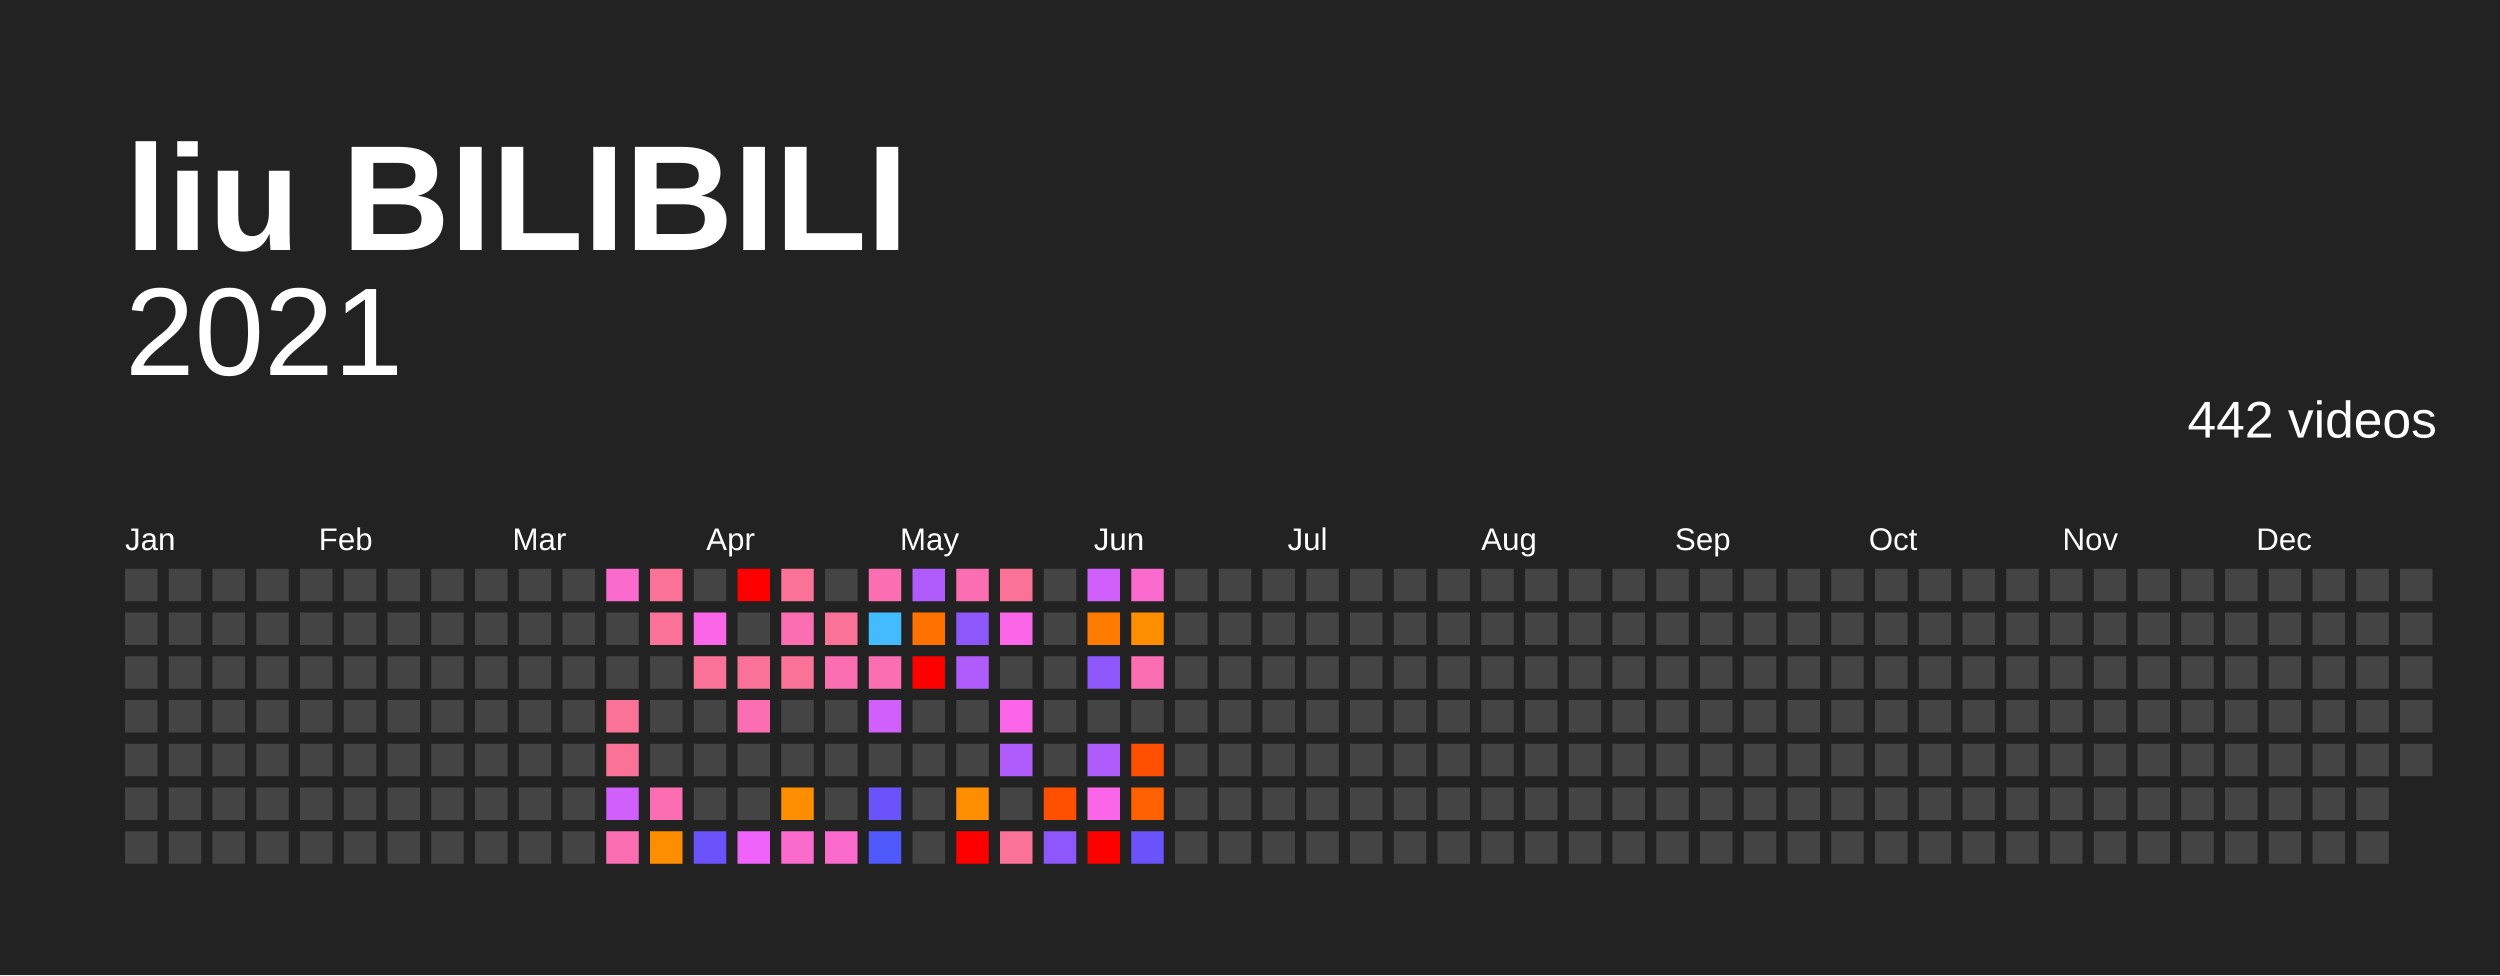
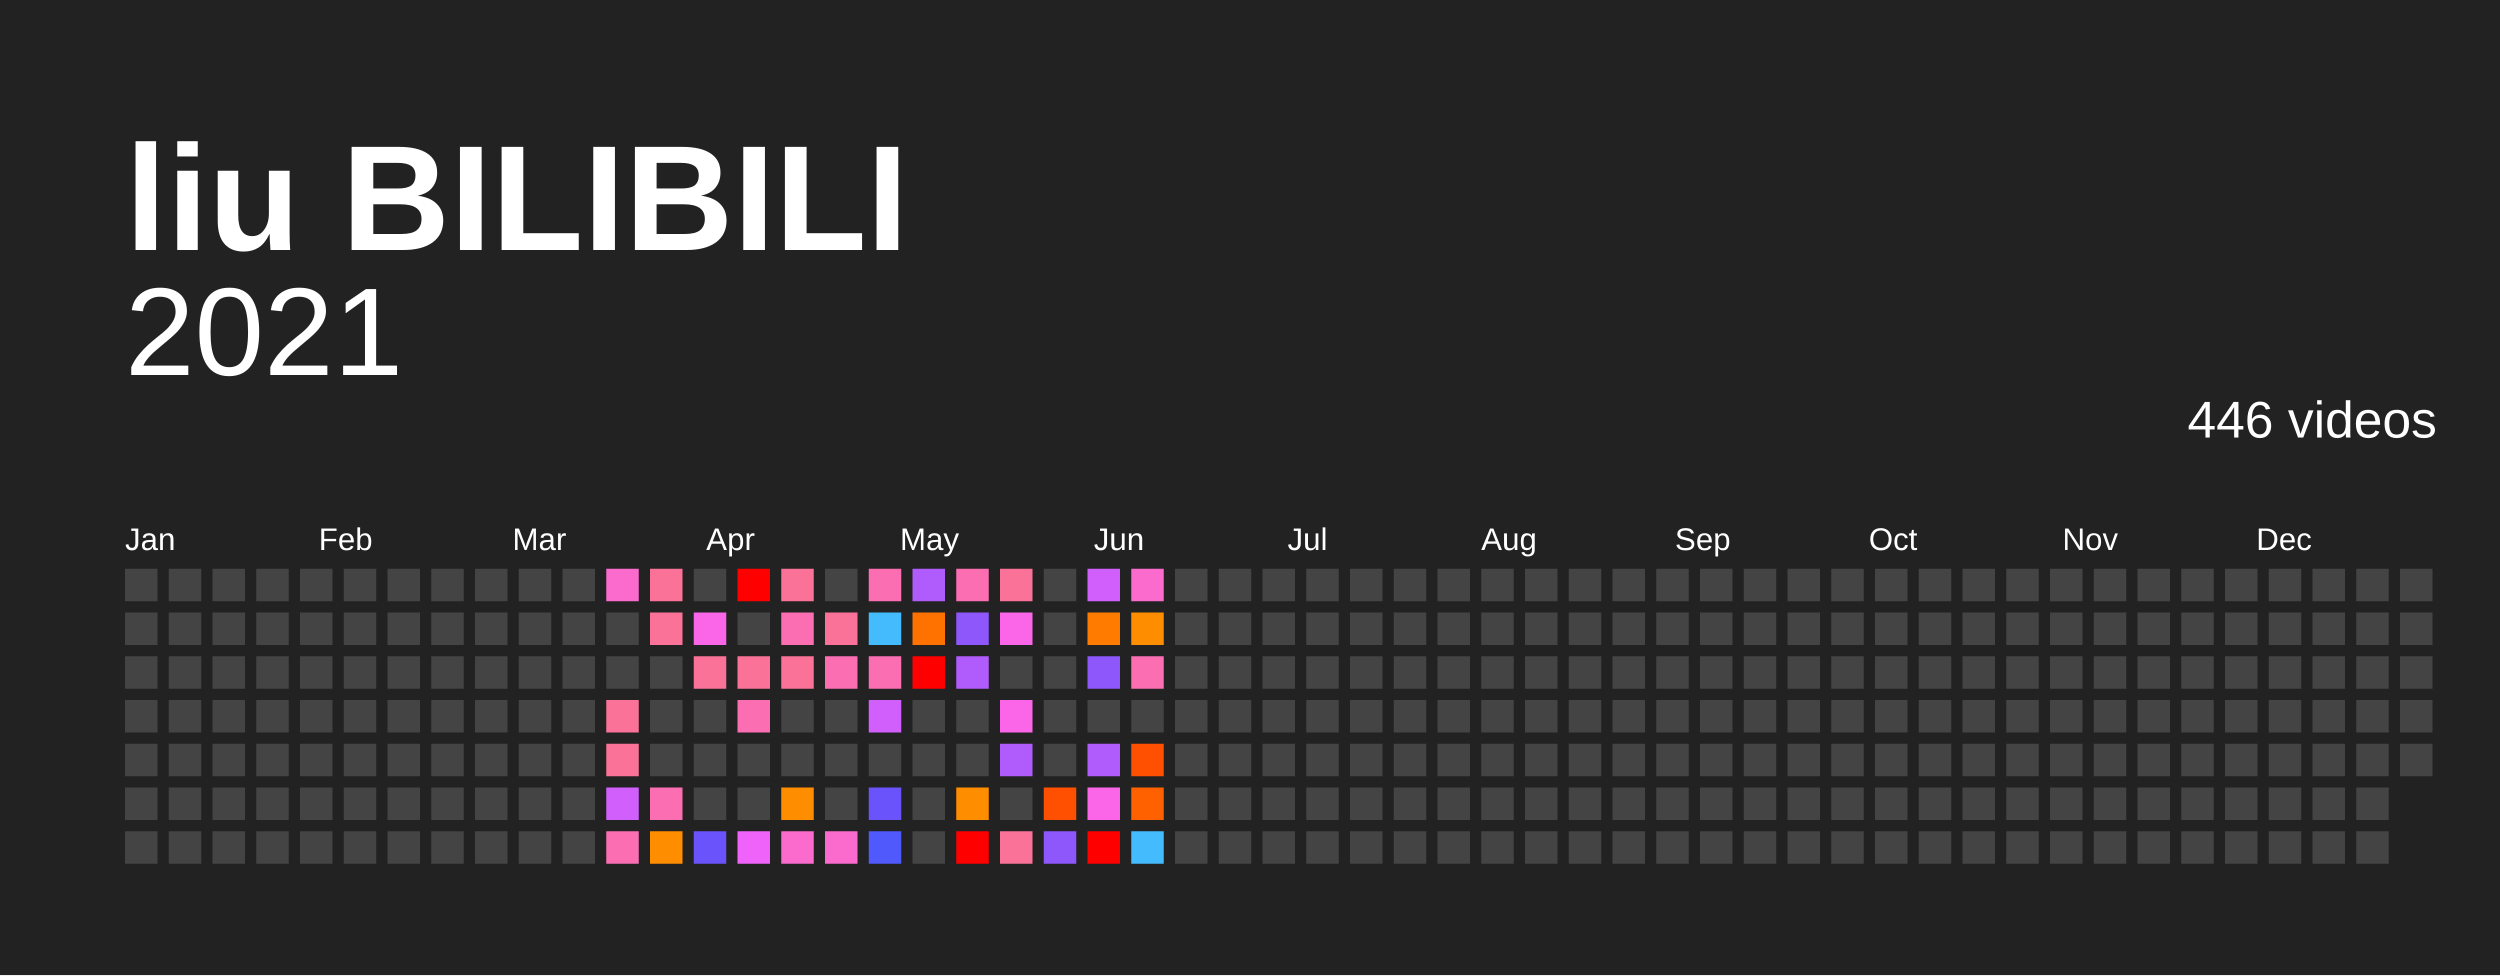
<svg xmlns="http://www.w3.org/2000/svg" baseProfile="full" height="78mm" version="1.1" viewBox="0,0,200,78" width="200mm">
  <defs />
  <rect fill="#222222" height="78" width="200" x="0" y="0" />
  <text fill="#FFFFFF" style="font-size:12px; font-family:Arial; font-weight:bold;" x="10" y="20">liu BILIBILI</text>
  <text alignment-baseline="hanging" fill="#FFFFFF" style="font-size:10.0px; font-family:Arial;" x="10" y="30">2021</text>
-   <text alignment-baseline="hanging" fill="#FFFFFF" style="font-size:4.125px; font-family:Arial;" x="175" y="35">442 videos</text>
+   <text alignment-baseline="hanging" fill="#FFFFFF" style="font-size:4.125px; font-family:Arial;" x="175" y="35">446 videos</text>
  <text fill="#FFFFFF" style="font-size:2.5px; font-family:Arial" x="10.0" y="44">Jan</text>
  <text fill="#FFFFFF" style="font-size:2.5px; font-family:Arial" x="25.5" y="44">Feb</text>
  <text fill="#FFFFFF" style="font-size:2.5px; font-family:Arial" x="41.0" y="44">Mar</text>
  <text fill="#FFFFFF" style="font-size:2.5px; font-family:Arial" x="56.5" y="44">Apr</text>
  <text fill="#FFFFFF" style="font-size:2.5px; font-family:Arial" x="72.0" y="44">May</text>
  <text fill="#FFFFFF" style="font-size:2.5px; font-family:Arial" x="87.5" y="44">Jun</text>
  <text fill="#FFFFFF" style="font-size:2.5px; font-family:Arial" x="103.0" y="44">Jul</text>
  <text fill="#FFFFFF" style="font-size:2.5px; font-family:Arial" x="118.5" y="44">Aug</text>
  <text fill="#FFFFFF" style="font-size:2.5px; font-family:Arial" x="134.0" y="44">Sep</text>
  <text fill="#FFFFFF" style="font-size:2.5px; font-family:Arial" x="149.5" y="44">Oct</text>
  <text fill="#FFFFFF" style="font-size:2.5px; font-family:Arial" x="165.0" y="44">Nov</text>
  <text fill="#FFFFFF" style="font-size:2.5px; font-family:Arial" x="180.5" y="44">Dec</text>
  <rect fill="#444444" height="2.6" width="2.6" x="10.0" y="45.5" />
  <rect fill="#444444" height="2.6" width="2.6" x="10.0" y="49.0" />
  <rect fill="#444444" height="2.6" width="2.6" x="10.0" y="52.5" />
  <rect fill="#444444" height="2.6" width="2.6" x="10.0" y="56.0" />
  <rect fill="#444444" height="2.6" width="2.6" x="10.0" y="59.5" />
  <rect fill="#444444" height="2.6" width="2.6" x="10.0" y="63.0" />
  <rect fill="#444444" height="2.6" width="2.6" x="10.0" y="66.5" />
  <rect fill="#444444" height="2.6" width="2.6" x="13.5" y="45.5" />
  <rect fill="#444444" height="2.6" width="2.6" x="13.5" y="49.0" />
  <rect fill="#444444" height="2.6" width="2.6" x="13.5" y="52.5" />
  <rect fill="#444444" height="2.6" width="2.6" x="13.5" y="56.0" />
  <rect fill="#444444" height="2.6" width="2.6" x="13.5" y="59.5" />
  <rect fill="#444444" height="2.6" width="2.6" x="13.5" y="63.0" />
  <rect fill="#444444" height="2.6" width="2.6" x="13.5" y="66.5" />
  <rect fill="#444444" height="2.6" width="2.6" x="17.0" y="45.5" />
  <rect fill="#444444" height="2.6" width="2.6" x="17.0" y="49.0" />
  <rect fill="#444444" height="2.6" width="2.6" x="17.0" y="52.5" />
  <rect fill="#444444" height="2.6" width="2.6" x="17.0" y="56.0" />
  <rect fill="#444444" height="2.6" width="2.6" x="17.0" y="59.5" />
  <rect fill="#444444" height="2.6" width="2.6" x="17.0" y="63.0" />
  <rect fill="#444444" height="2.6" width="2.6" x="17.0" y="66.5" />
  <rect fill="#444444" height="2.6" width="2.6" x="20.5" y="45.5" />
  <rect fill="#444444" height="2.6" width="2.6" x="20.5" y="49.0" />
  <rect fill="#444444" height="2.6" width="2.6" x="20.5" y="52.5" />
  <rect fill="#444444" height="2.6" width="2.6" x="20.5" y="56.0" />
  <rect fill="#444444" height="2.6" width="2.6" x="20.5" y="59.5" />
  <rect fill="#444444" height="2.6" width="2.6" x="20.5" y="63.0" />
  <rect fill="#444444" height="2.6" width="2.6" x="20.5" y="66.5" />
  <rect fill="#444444" height="2.6" width="2.6" x="24.0" y="45.5" />
  <rect fill="#444444" height="2.6" width="2.6" x="24.0" y="49.0" />
  <rect fill="#444444" height="2.6" width="2.6" x="24.0" y="52.5" />
  <rect fill="#444444" height="2.6" width="2.6" x="24.0" y="56.0" />
  <rect fill="#444444" height="2.6" width="2.6" x="24.0" y="59.5" />
  <rect fill="#444444" height="2.6" width="2.6" x="24.0" y="63.0" />
  <rect fill="#444444" height="2.6" width="2.6" x="24.0" y="66.5" />
  <rect fill="#444444" height="2.6" width="2.6" x="27.5" y="45.5" />
  <rect fill="#444444" height="2.6" width="2.6" x="27.5" y="49.0" />
  <rect fill="#444444" height="2.6" width="2.6" x="27.5" y="52.5" />
  <rect fill="#444444" height="2.6" width="2.6" x="27.5" y="56.0" />
  <rect fill="#444444" height="2.6" width="2.6" x="27.5" y="59.5" />
  <rect fill="#444444" height="2.6" width="2.6" x="27.5" y="63.0" />
  <rect fill="#444444" height="2.6" width="2.6" x="27.5" y="66.5" />
  <rect fill="#444444" height="2.6" width="2.6" x="31.0" y="45.5" />
  <rect fill="#444444" height="2.6" width="2.6" x="31.0" y="49.0" />
  <rect fill="#444444" height="2.6" width="2.6" x="31.0" y="52.5" />
  <rect fill="#444444" height="2.6" width="2.6" x="31.0" y="56.0" />
  <rect fill="#444444" height="2.6" width="2.6" x="31.0" y="59.5" />
  <rect fill="#444444" height="2.6" width="2.6" x="31.0" y="63.0" />
  <rect fill="#444444" height="2.6" width="2.6" x="31.0" y="66.5" />
  <rect fill="#444444" height="2.6" width="2.6" x="34.5" y="45.5" />
  <rect fill="#444444" height="2.6" width="2.6" x="34.5" y="49.0" />
  <rect fill="#444444" height="2.6" width="2.6" x="34.5" y="52.5" />
  <rect fill="#444444" height="2.6" width="2.6" x="34.5" y="56.0" />
  <rect fill="#444444" height="2.6" width="2.6" x="34.5" y="59.5" />
  <rect fill="#444444" height="2.6" width="2.6" x="34.5" y="63.0" />
  <rect fill="#444444" height="2.6" width="2.6" x="34.5" y="66.5" />
  <rect fill="#444444" height="2.6" width="2.6" x="38.0" y="45.5" />
  <rect fill="#444444" height="2.6" width="2.6" x="38.0" y="49.0" />
  <rect fill="#444444" height="2.6" width="2.6" x="38.0" y="52.5" />
  <rect fill="#444444" height="2.6" width="2.6" x="38.0" y="56.0" />
  <rect fill="#444444" height="2.6" width="2.6" x="38.0" y="59.5" />
  <rect fill="#444444" height="2.6" width="2.6" x="38.0" y="63.0" />
  <rect fill="#444444" height="2.6" width="2.6" x="38.0" y="66.5" />
  <rect fill="#444444" height="2.6" width="2.6" x="41.5" y="45.5" />
  <rect fill="#444444" height="2.6" width="2.6" x="41.5" y="49.0" />
  <rect fill="#444444" height="2.6" width="2.6" x="41.5" y="52.5" />
  <rect fill="#444444" height="2.6" width="2.6" x="41.5" y="56.0" />
  <rect fill="#444444" height="2.6" width="2.6" x="41.5" y="59.5" />
  <rect fill="#444444" height="2.6" width="2.6" x="41.5" y="63.0" />
  <rect fill="#444444" height="2.6" width="2.6" x="41.5" y="66.5" />
  <rect fill="#444444" height="2.6" width="2.6" x="45.0" y="45.5" />
  <rect fill="#444444" height="2.6" width="2.6" x="45.0" y="49.0" />
  <rect fill="#444444" height="2.6" width="2.6" x="45.0" y="52.5" />
  <rect fill="#444444" height="2.6" width="2.6" x="45.0" y="56.0" />
  <rect fill="#444444" height="2.6" width="2.6" x="45.0" y="59.5" />
  <rect fill="#444444" height="2.6" width="2.6" x="45.0" y="63.0" />
  <rect fill="#444444" height="2.6" width="2.6" x="45.0" y="66.5" />
  <rect fill="#fb6acd" height="2.6" width="2.6" x="48.5" y="45.5" />
  <rect fill="#444444" height="2.6" width="2.6" x="48.5" y="49.0" />
  <rect fill="#444444" height="2.6" width="2.6" x="48.5" y="52.5" />
  <rect fill="#fb7299" height="2.6" width="2.6" x="48.5" y="56.0" />
  <rect fill="#fb7299" height="2.6" width="2.6" x="48.5" y="59.5" />
  <rect fill="#d15ffb" height="2.6" width="2.6" x="48.5" y="63.0" />
  <rect fill="#fb6eb2" height="2.6" width="2.6" x="48.5" y="66.5" />
  <rect fill="#fb7299" height="2.6" width="2.6" x="52.0" y="45.5" />
  <rect fill="#fb7299" height="2.6" width="2.6" x="52.0" y="49.0" />
  <rect fill="#444444" height="2.6" width="2.6" x="52.0" y="52.5" />
  <rect fill="#444444" height="2.6" width="2.6" x="52.0" y="56.0" />
  <rect fill="#444444" height="2.6" width="2.6" x="52.0" y="59.5" />
  <rect fill="#fb6eb2" height="2.6" width="2.6" x="52.0" y="63.0" />
  <rect fill="#ff8d00" height="2.6" width="2.6" x="52.0" y="66.5" />
  <rect fill="#444444" height="2.6" width="2.6" x="55.5" y="45.5" />
  <rect fill="#fb66e9" height="2.6" width="2.6" x="55.5" y="49.0" />
  <rect fill="#fb7299" height="2.6" width="2.6" x="55.5" y="52.5" />
  <rect fill="#444444" height="2.6" width="2.6" x="55.5" y="56.0" />
  <rect fill="#444444" height="2.6" width="2.6" x="55.5" y="59.5" />
  <rect fill="#444444" height="2.6" width="2.6" x="55.5" y="63.0" />
  <rect fill="#6b53fb" height="2.6" width="2.6" x="55.5" y="66.5" />
  <rect fill="red" height="2.6" width="2.6" x="59.0" y="45.5" />
  <rect fill="#444444" height="2.6" width="2.6" x="59.0" y="49.0" />
  <rect fill="#fb7299" height="2.6" width="2.6" x="59.0" y="52.5" />
  <rect fill="#fb6eb2" height="2.6" width="2.6" x="59.0" y="56.0" />
  <rect fill="#444444" height="2.6" width="2.6" x="59.0" y="59.5" />
  <rect fill="#444444" height="2.6" width="2.6" x="59.0" y="63.0" />
  <rect fill="#f063fb" height="2.6" width="2.6" x="59.0" y="66.5" />
  <rect fill="#fb7299" height="2.6" width="2.6" x="62.5" y="45.5" />
  <rect fill="#fb6eb2" height="2.6" width="2.6" x="62.5" y="49.0" />
  <rect fill="#fb7299" height="2.6" width="2.6" x="62.5" y="52.5" />
  <rect fill="#444444" height="2.6" width="2.6" x="62.5" y="56.0" />
  <rect fill="#444444" height="2.6" width="2.6" x="62.5" y="59.5" />
  <rect fill="#ff8d00" height="2.6" width="2.6" x="62.5" y="63.0" />
  <rect fill="#fb6acd" height="2.6" width="2.6" x="62.5" y="66.5" />
  <rect fill="#444444" height="2.6" width="2.6" x="66.0" y="45.5" />
  <rect fill="#fb7299" height="2.6" width="2.6" x="66.0" y="49.0" />
  <rect fill="#fb6eb2" height="2.6" width="2.6" x="66.0" y="52.5" />
  <rect fill="#444444" height="2.6" width="2.6" x="66.0" y="56.0" />
  <rect fill="#444444" height="2.6" width="2.6" x="66.0" y="59.5" />
  <rect fill="#444444" height="2.6" width="2.6" x="66.0" y="63.0" />
  <rect fill="#fb6acd" height="2.6" width="2.6" x="66.0" y="66.5" />
  <rect fill="#fb6eb2" height="2.6" width="2.6" x="69.5" y="45.5" />
  <rect fill="#44bbfc" height="2.6" width="2.6" x="69.5" y="49.0" />
  <rect fill="#fb6eb2" height="2.6" width="2.6" x="69.5" y="52.5" />
  <rect fill="#d15ffb" height="2.6" width="2.6" x="69.5" y="56.0" />
  <rect fill="#444444" height="2.6" width="2.6" x="69.5" y="59.5" />
  <rect fill="#6b53fb" height="2.6" width="2.6" x="69.5" y="63.0" />
  <rect fill="#4f59fc" height="2.6" width="2.6" x="69.5" y="66.5" />
  <rect fill="#b05bfb" height="2.6" width="2.6" x="73.0" y="45.5" />
  <rect fill="#ff7200" height="2.6" width="2.6" x="73.0" y="49.0" />
  <rect fill="red" height="2.6" width="2.6" x="73.0" y="52.5" />
  <rect fill="#444444" height="2.6" width="2.6" x="73.0" y="56.0" />
  <rect fill="#444444" height="2.6" width="2.6" x="73.0" y="59.5" />
  <rect fill="#444444" height="2.6" width="2.6" x="73.0" y="63.0" />
  <rect fill="#444444" height="2.6" width="2.6" x="73.0" y="66.5" />
  <rect fill="#fb6eb2" height="2.6" width="2.6" x="76.5" y="45.5" />
  <rect fill="#8e57fb" height="2.6" width="2.6" x="76.5" y="49.0" />
  <rect fill="#b05bfb" height="2.6" width="2.6" x="76.5" y="52.5" />
  <rect fill="#444444" height="2.6" width="2.6" x="76.5" y="56.0" />
  <rect fill="#444444" height="2.6" width="2.6" x="76.5" y="59.5" />
  <rect fill="#ff8d00" height="2.6" width="2.6" x="76.5" y="63.0" />
  <rect fill="red" height="2.6" width="2.6" x="76.5" y="66.5" />
  <rect fill="#fb7299" height="2.6" width="2.6" x="80.0" y="45.5" />
  <rect fill="#fb66e9" height="2.6" width="2.6" x="80.0" y="49.0" />
  <rect fill="#444444" height="2.6" width="2.6" x="80.0" y="52.5" />
  <rect fill="#fb66e9" height="2.6" width="2.6" x="80.0" y="56.0" />
  <rect fill="#b05bfb" height="2.6" width="2.6" x="80.0" y="59.5" />
  <rect fill="#444444" height="2.6" width="2.6" x="80.0" y="63.0" />
  <rect fill="#fb7299" height="2.6" width="2.6" x="80.0" y="66.5" />
  <rect fill="#444444" height="2.6" width="2.6" x="83.5" y="45.5" />
  <rect fill="#444444" height="2.6" width="2.6" x="83.5" y="49.0" />
  <rect fill="#444444" height="2.6" width="2.6" x="83.5" y="52.5" />
  <rect fill="#444444" height="2.6" width="2.6" x="83.5" y="56.0" />
  <rect fill="#444444" height="2.6" width="2.6" x="83.5" y="59.5" />
  <rect fill="#ff4f00" height="2.6" width="2.6" x="83.5" y="63.0" />
  <rect fill="#8e57fb" height="2.6" width="2.6" x="83.5" y="66.5" />
  <rect fill="#d15ffb" height="2.6" width="2.6" x="87.0" y="45.5" />
  <rect fill="#ff7b00" height="2.6" width="2.6" x="87.0" y="49.0" />
  <rect fill="#8e57fb" height="2.6" width="2.6" x="87.0" y="52.5" />
  <rect fill="#444444" height="2.6" width="2.6" x="87.0" y="56.0" />
  <rect fill="#b05bfb" height="2.6" width="2.6" x="87.0" y="59.5" />
  <rect fill="#fb66e9" height="2.6" width="2.6" x="87.0" y="63.0" />
  <rect fill="red" height="2.6" width="2.6" x="87.0" y="66.5" />
  <rect fill="#fb6acd" height="2.6" width="2.6" x="90.5" y="45.5" />
  <rect fill="#ff8d00" height="2.6" width="2.6" x="90.5" y="49.0" />
  <rect fill="#fb6eb2" height="2.6" width="2.6" x="90.5" y="52.5" />
  <rect fill="#444444" height="2.6" width="2.6" x="90.5" y="56.0" />
  <rect fill="#ff4f00" height="2.6" width="2.6" x="90.5" y="59.5" />
  <rect fill="#ff6100" height="2.6" width="2.6" x="90.5" y="63.0" />
-   <rect fill="#6b53fb" height="2.6" width="2.6" x="90.5" y="66.5" />
+   <rect fill="#44bbfc" height="2.6" width="2.6" x="90.5" y="66.5" />
  <rect fill="#444444" height="2.6" width="2.6" x="94.0" y="45.5" />
  <rect fill="#444444" height="2.6" width="2.6" x="94.0" y="49.0" />
  <rect fill="#444444" height="2.6" width="2.6" x="94.0" y="52.5" />
  <rect fill="#444444" height="2.6" width="2.6" x="94.0" y="56.0" />
  <rect fill="#444444" height="2.6" width="2.6" x="94.0" y="59.5" />
  <rect fill="#444444" height="2.6" width="2.6" x="94.0" y="63.0" />
  <rect fill="#444444" height="2.6" width="2.6" x="94.0" y="66.5" />
  <rect fill="#444444" height="2.6" width="2.6" x="97.5" y="45.5" />
  <rect fill="#444444" height="2.6" width="2.6" x="97.5" y="49.0" />
  <rect fill="#444444" height="2.6" width="2.6" x="97.5" y="52.5" />
  <rect fill="#444444" height="2.6" width="2.6" x="97.5" y="56.0" />
  <rect fill="#444444" height="2.6" width="2.6" x="97.5" y="59.5" />
  <rect fill="#444444" height="2.6" width="2.6" x="97.5" y="63.0" />
  <rect fill="#444444" height="2.6" width="2.6" x="97.5" y="66.5" />
  <rect fill="#444444" height="2.6" width="2.6" x="101.0" y="45.5" />
  <rect fill="#444444" height="2.6" width="2.6" x="101.0" y="49.0" />
  <rect fill="#444444" height="2.6" width="2.6" x="101.0" y="52.5" />
  <rect fill="#444444" height="2.6" width="2.6" x="101.0" y="56.0" />
  <rect fill="#444444" height="2.6" width="2.6" x="101.0" y="59.5" />
  <rect fill="#444444" height="2.6" width="2.6" x="101.0" y="63.0" />
  <rect fill="#444444" height="2.6" width="2.6" x="101.0" y="66.5" />
  <rect fill="#444444" height="2.6" width="2.6" x="104.5" y="45.5" />
  <rect fill="#444444" height="2.6" width="2.6" x="104.5" y="49.0" />
  <rect fill="#444444" height="2.6" width="2.6" x="104.5" y="52.5" />
  <rect fill="#444444" height="2.6" width="2.6" x="104.5" y="56.0" />
  <rect fill="#444444" height="2.6" width="2.6" x="104.5" y="59.5" />
  <rect fill="#444444" height="2.6" width="2.6" x="104.5" y="63.0" />
  <rect fill="#444444" height="2.6" width="2.6" x="104.5" y="66.5" />
  <rect fill="#444444" height="2.6" width="2.6" x="108.0" y="45.5" />
  <rect fill="#444444" height="2.6" width="2.6" x="108.0" y="49.0" />
  <rect fill="#444444" height="2.6" width="2.6" x="108.0" y="52.5" />
  <rect fill="#444444" height="2.6" width="2.6" x="108.0" y="56.0" />
  <rect fill="#444444" height="2.6" width="2.6" x="108.0" y="59.5" />
  <rect fill="#444444" height="2.6" width="2.6" x="108.0" y="63.0" />
  <rect fill="#444444" height="2.6" width="2.6" x="108.0" y="66.5" />
  <rect fill="#444444" height="2.6" width="2.6" x="111.5" y="45.5" />
  <rect fill="#444444" height="2.6" width="2.6" x="111.5" y="49.0" />
  <rect fill="#444444" height="2.6" width="2.6" x="111.5" y="52.5" />
  <rect fill="#444444" height="2.6" width="2.6" x="111.5" y="56.0" />
  <rect fill="#444444" height="2.6" width="2.6" x="111.5" y="59.5" />
  <rect fill="#444444" height="2.6" width="2.6" x="111.5" y="63.0" />
  <rect fill="#444444" height="2.6" width="2.6" x="111.5" y="66.5" />
  <rect fill="#444444" height="2.6" width="2.6" x="115.0" y="45.5" />
  <rect fill="#444444" height="2.6" width="2.6" x="115.0" y="49.0" />
  <rect fill="#444444" height="2.6" width="2.6" x="115.0" y="52.5" />
  <rect fill="#444444" height="2.6" width="2.6" x="115.0" y="56.0" />
  <rect fill="#444444" height="2.6" width="2.6" x="115.0" y="59.5" />
  <rect fill="#444444" height="2.6" width="2.6" x="115.0" y="63.0" />
  <rect fill="#444444" height="2.6" width="2.6" x="115.0" y="66.5" />
  <rect fill="#444444" height="2.6" width="2.6" x="118.5" y="45.5" />
  <rect fill="#444444" height="2.6" width="2.6" x="118.5" y="49.0" />
  <rect fill="#444444" height="2.6" width="2.6" x="118.5" y="52.5" />
  <rect fill="#444444" height="2.6" width="2.6" x="118.5" y="56.0" />
  <rect fill="#444444" height="2.6" width="2.6" x="118.5" y="59.5" />
  <rect fill="#444444" height="2.6" width="2.6" x="118.5" y="63.0" />
  <rect fill="#444444" height="2.6" width="2.6" x="118.5" y="66.5" />
  <rect fill="#444444" height="2.6" width="2.6" x="122.0" y="45.5" />
  <rect fill="#444444" height="2.6" width="2.6" x="122.0" y="49.0" />
  <rect fill="#444444" height="2.6" width="2.6" x="122.0" y="52.5" />
  <rect fill="#444444" height="2.6" width="2.6" x="122.0" y="56.0" />
  <rect fill="#444444" height="2.6" width="2.6" x="122.0" y="59.5" />
  <rect fill="#444444" height="2.6" width="2.6" x="122.0" y="63.0" />
  <rect fill="#444444" height="2.6" width="2.6" x="122.0" y="66.5" />
  <rect fill="#444444" height="2.6" width="2.6" x="125.5" y="45.5" />
  <rect fill="#444444" height="2.6" width="2.6" x="125.5" y="49.0" />
  <rect fill="#444444" height="2.6" width="2.6" x="125.5" y="52.5" />
  <rect fill="#444444" height="2.6" width="2.6" x="125.5" y="56.0" />
  <rect fill="#444444" height="2.6" width="2.6" x="125.5" y="59.5" />
  <rect fill="#444444" height="2.6" width="2.6" x="125.5" y="63.0" />
  <rect fill="#444444" height="2.6" width="2.6" x="125.5" y="66.5" />
  <rect fill="#444444" height="2.6" width="2.6" x="129.0" y="45.5" />
  <rect fill="#444444" height="2.6" width="2.6" x="129.0" y="49.0" />
  <rect fill="#444444" height="2.6" width="2.6" x="129.0" y="52.5" />
  <rect fill="#444444" height="2.6" width="2.6" x="129.0" y="56.0" />
  <rect fill="#444444" height="2.6" width="2.6" x="129.0" y="59.5" />
  <rect fill="#444444" height="2.6" width="2.6" x="129.0" y="63.0" />
  <rect fill="#444444" height="2.6" width="2.6" x="129.0" y="66.5" />
  <rect fill="#444444" height="2.6" width="2.6" x="132.5" y="45.5" />
  <rect fill="#444444" height="2.6" width="2.6" x="132.5" y="49.0" />
  <rect fill="#444444" height="2.6" width="2.6" x="132.5" y="52.5" />
  <rect fill="#444444" height="2.6" width="2.6" x="132.5" y="56.0" />
  <rect fill="#444444" height="2.6" width="2.6" x="132.5" y="59.5" />
  <rect fill="#444444" height="2.6" width="2.6" x="132.5" y="63.0" />
  <rect fill="#444444" height="2.6" width="2.6" x="132.5" y="66.5" />
  <rect fill="#444444" height="2.6" width="2.6" x="136.0" y="45.5" />
  <rect fill="#444444" height="2.6" width="2.6" x="136.0" y="49.0" />
  <rect fill="#444444" height="2.6" width="2.6" x="136.0" y="52.5" />
  <rect fill="#444444" height="2.6" width="2.6" x="136.0" y="56.0" />
  <rect fill="#444444" height="2.6" width="2.6" x="136.0" y="59.5" />
  <rect fill="#444444" height="2.6" width="2.6" x="136.0" y="63.0" />
  <rect fill="#444444" height="2.6" width="2.6" x="136.0" y="66.5" />
  <rect fill="#444444" height="2.6" width="2.6" x="139.5" y="45.5" />
  <rect fill="#444444" height="2.6" width="2.6" x="139.5" y="49.0" />
  <rect fill="#444444" height="2.6" width="2.6" x="139.5" y="52.5" />
  <rect fill="#444444" height="2.6" width="2.6" x="139.5" y="56.0" />
  <rect fill="#444444" height="2.6" width="2.6" x="139.5" y="59.5" />
  <rect fill="#444444" height="2.6" width="2.6" x="139.5" y="63.0" />
  <rect fill="#444444" height="2.6" width="2.6" x="139.5" y="66.5" />
  <rect fill="#444444" height="2.6" width="2.6" x="143.0" y="45.5" />
  <rect fill="#444444" height="2.6" width="2.6" x="143.0" y="49.0" />
  <rect fill="#444444" height="2.6" width="2.6" x="143.0" y="52.5" />
  <rect fill="#444444" height="2.6" width="2.6" x="143.0" y="56.0" />
  <rect fill="#444444" height="2.6" width="2.6" x="143.0" y="59.5" />
  <rect fill="#444444" height="2.6" width="2.6" x="143.0" y="63.0" />
  <rect fill="#444444" height="2.6" width="2.6" x="143.0" y="66.5" />
  <rect fill="#444444" height="2.6" width="2.6" x="146.5" y="45.5" />
  <rect fill="#444444" height="2.6" width="2.6" x="146.5" y="49.0" />
  <rect fill="#444444" height="2.6" width="2.6" x="146.5" y="52.5" />
  <rect fill="#444444" height="2.6" width="2.6" x="146.5" y="56.0" />
  <rect fill="#444444" height="2.6" width="2.6" x="146.5" y="59.5" />
  <rect fill="#444444" height="2.6" width="2.6" x="146.5" y="63.0" />
  <rect fill="#444444" height="2.6" width="2.6" x="146.5" y="66.5" />
  <rect fill="#444444" height="2.6" width="2.6" x="150.0" y="45.5" />
  <rect fill="#444444" height="2.6" width="2.6" x="150.0" y="49.0" />
  <rect fill="#444444" height="2.6" width="2.6" x="150.0" y="52.5" />
  <rect fill="#444444" height="2.6" width="2.6" x="150.0" y="56.0" />
  <rect fill="#444444" height="2.6" width="2.6" x="150.0" y="59.5" />
  <rect fill="#444444" height="2.6" width="2.6" x="150.0" y="63.0" />
  <rect fill="#444444" height="2.6" width="2.6" x="150.0" y="66.5" />
  <rect fill="#444444" height="2.6" width="2.6" x="153.5" y="45.5" />
  <rect fill="#444444" height="2.6" width="2.6" x="153.5" y="49.0" />
  <rect fill="#444444" height="2.6" width="2.6" x="153.5" y="52.5" />
  <rect fill="#444444" height="2.6" width="2.6" x="153.5" y="56.0" />
  <rect fill="#444444" height="2.6" width="2.6" x="153.5" y="59.5" />
  <rect fill="#444444" height="2.6" width="2.6" x="153.5" y="63.0" />
  <rect fill="#444444" height="2.6" width="2.6" x="153.5" y="66.5" />
  <rect fill="#444444" height="2.6" width="2.6" x="157.0" y="45.5" />
  <rect fill="#444444" height="2.6" width="2.6" x="157.0" y="49.0" />
  <rect fill="#444444" height="2.6" width="2.6" x="157.0" y="52.5" />
  <rect fill="#444444" height="2.6" width="2.6" x="157.0" y="56.0" />
  <rect fill="#444444" height="2.6" width="2.6" x="157.0" y="59.5" />
  <rect fill="#444444" height="2.6" width="2.6" x="157.0" y="63.0" />
  <rect fill="#444444" height="2.6" width="2.6" x="157.0" y="66.5" />
  <rect fill="#444444" height="2.6" width="2.6" x="160.5" y="45.5" />
  <rect fill="#444444" height="2.6" width="2.6" x="160.5" y="49.0" />
  <rect fill="#444444" height="2.6" width="2.6" x="160.5" y="52.5" />
  <rect fill="#444444" height="2.6" width="2.6" x="160.5" y="56.0" />
  <rect fill="#444444" height="2.6" width="2.6" x="160.5" y="59.5" />
  <rect fill="#444444" height="2.6" width="2.6" x="160.5" y="63.0" />
  <rect fill="#444444" height="2.6" width="2.6" x="160.5" y="66.5" />
  <rect fill="#444444" height="2.6" width="2.6" x="164.0" y="45.5" />
  <rect fill="#444444" height="2.6" width="2.6" x="164.0" y="49.0" />
  <rect fill="#444444" height="2.6" width="2.6" x="164.0" y="52.5" />
  <rect fill="#444444" height="2.6" width="2.6" x="164.0" y="56.0" />
  <rect fill="#444444" height="2.6" width="2.6" x="164.0" y="59.5" />
  <rect fill="#444444" height="2.6" width="2.6" x="164.0" y="63.0" />
  <rect fill="#444444" height="2.6" width="2.6" x="164.0" y="66.5" />
  <rect fill="#444444" height="2.6" width="2.6" x="167.5" y="45.5" />
  <rect fill="#444444" height="2.6" width="2.6" x="167.5" y="49.0" />
  <rect fill="#444444" height="2.6" width="2.6" x="167.5" y="52.5" />
  <rect fill="#444444" height="2.6" width="2.6" x="167.5" y="56.0" />
  <rect fill="#444444" height="2.6" width="2.6" x="167.5" y="59.5" />
  <rect fill="#444444" height="2.6" width="2.6" x="167.5" y="63.0" />
  <rect fill="#444444" height="2.6" width="2.6" x="167.5" y="66.5" />
  <rect fill="#444444" height="2.6" width="2.6" x="171.0" y="45.5" />
  <rect fill="#444444" height="2.6" width="2.6" x="171.0" y="49.0" />
  <rect fill="#444444" height="2.6" width="2.6" x="171.0" y="52.5" />
  <rect fill="#444444" height="2.6" width="2.6" x="171.0" y="56.0" />
  <rect fill="#444444" height="2.6" width="2.6" x="171.0" y="59.5" />
  <rect fill="#444444" height="2.6" width="2.6" x="171.0" y="63.0" />
  <rect fill="#444444" height="2.6" width="2.6" x="171.0" y="66.5" />
  <rect fill="#444444" height="2.6" width="2.6" x="174.5" y="45.5" />
  <rect fill="#444444" height="2.6" width="2.6" x="174.5" y="49.0" />
  <rect fill="#444444" height="2.6" width="2.6" x="174.5" y="52.5" />
  <rect fill="#444444" height="2.6" width="2.6" x="174.5" y="56.0" />
  <rect fill="#444444" height="2.6" width="2.6" x="174.5" y="59.5" />
  <rect fill="#444444" height="2.6" width="2.6" x="174.5" y="63.0" />
  <rect fill="#444444" height="2.6" width="2.6" x="174.5" y="66.5" />
  <rect fill="#444444" height="2.6" width="2.6" x="178.0" y="45.5" />
  <rect fill="#444444" height="2.6" width="2.6" x="178.0" y="49.0" />
  <rect fill="#444444" height="2.6" width="2.6" x="178.0" y="52.5" />
  <rect fill="#444444" height="2.6" width="2.6" x="178.0" y="56.0" />
  <rect fill="#444444" height="2.6" width="2.6" x="178.0" y="59.5" />
  <rect fill="#444444" height="2.6" width="2.6" x="178.0" y="63.0" />
  <rect fill="#444444" height="2.6" width="2.6" x="178.0" y="66.5" />
  <rect fill="#444444" height="2.6" width="2.6" x="181.5" y="45.5" />
  <rect fill="#444444" height="2.6" width="2.6" x="181.5" y="49.0" />
  <rect fill="#444444" height="2.6" width="2.6" x="181.5" y="52.5" />
  <rect fill="#444444" height="2.6" width="2.6" x="181.5" y="56.0" />
  <rect fill="#444444" height="2.6" width="2.6" x="181.5" y="59.5" />
  <rect fill="#444444" height="2.6" width="2.6" x="181.5" y="63.0" />
  <rect fill="#444444" height="2.6" width="2.6" x="181.5" y="66.5" />
  <rect fill="#444444" height="2.6" width="2.6" x="185.0" y="45.5" />
  <rect fill="#444444" height="2.6" width="2.6" x="185.0" y="49.0" />
  <rect fill="#444444" height="2.6" width="2.6" x="185.0" y="52.5" />
  <rect fill="#444444" height="2.6" width="2.6" x="185.0" y="56.0" />
  <rect fill="#444444" height="2.6" width="2.6" x="185.0" y="59.5" />
  <rect fill="#444444" height="2.6" width="2.6" x="185.0" y="63.0" />
  <rect fill="#444444" height="2.6" width="2.6" x="185.0" y="66.5" />
  <rect fill="#444444" height="2.6" width="2.6" x="188.5" y="45.5" />
  <rect fill="#444444" height="2.6" width="2.6" x="188.5" y="49.0" />
  <rect fill="#444444" height="2.6" width="2.6" x="188.5" y="52.5" />
  <rect fill="#444444" height="2.6" width="2.6" x="188.5" y="56.0" />
  <rect fill="#444444" height="2.6" width="2.6" x="188.5" y="59.5" />
  <rect fill="#444444" height="2.6" width="2.6" x="188.5" y="63.0" />
  <rect fill="#444444" height="2.6" width="2.6" x="188.5" y="66.5" />
  <rect fill="#444444" height="2.6" width="2.6" x="192.0" y="45.5" />
  <rect fill="#444444" height="2.6" width="2.6" x="192.0" y="49.0" />
  <rect fill="#444444" height="2.6" width="2.6" x="192.0" y="52.5" />
  <rect fill="#444444" height="2.6" width="2.6" x="192.0" y="56.0" />
  <rect fill="#444444" height="2.6" width="2.6" x="192.0" y="59.5" />
</svg>
